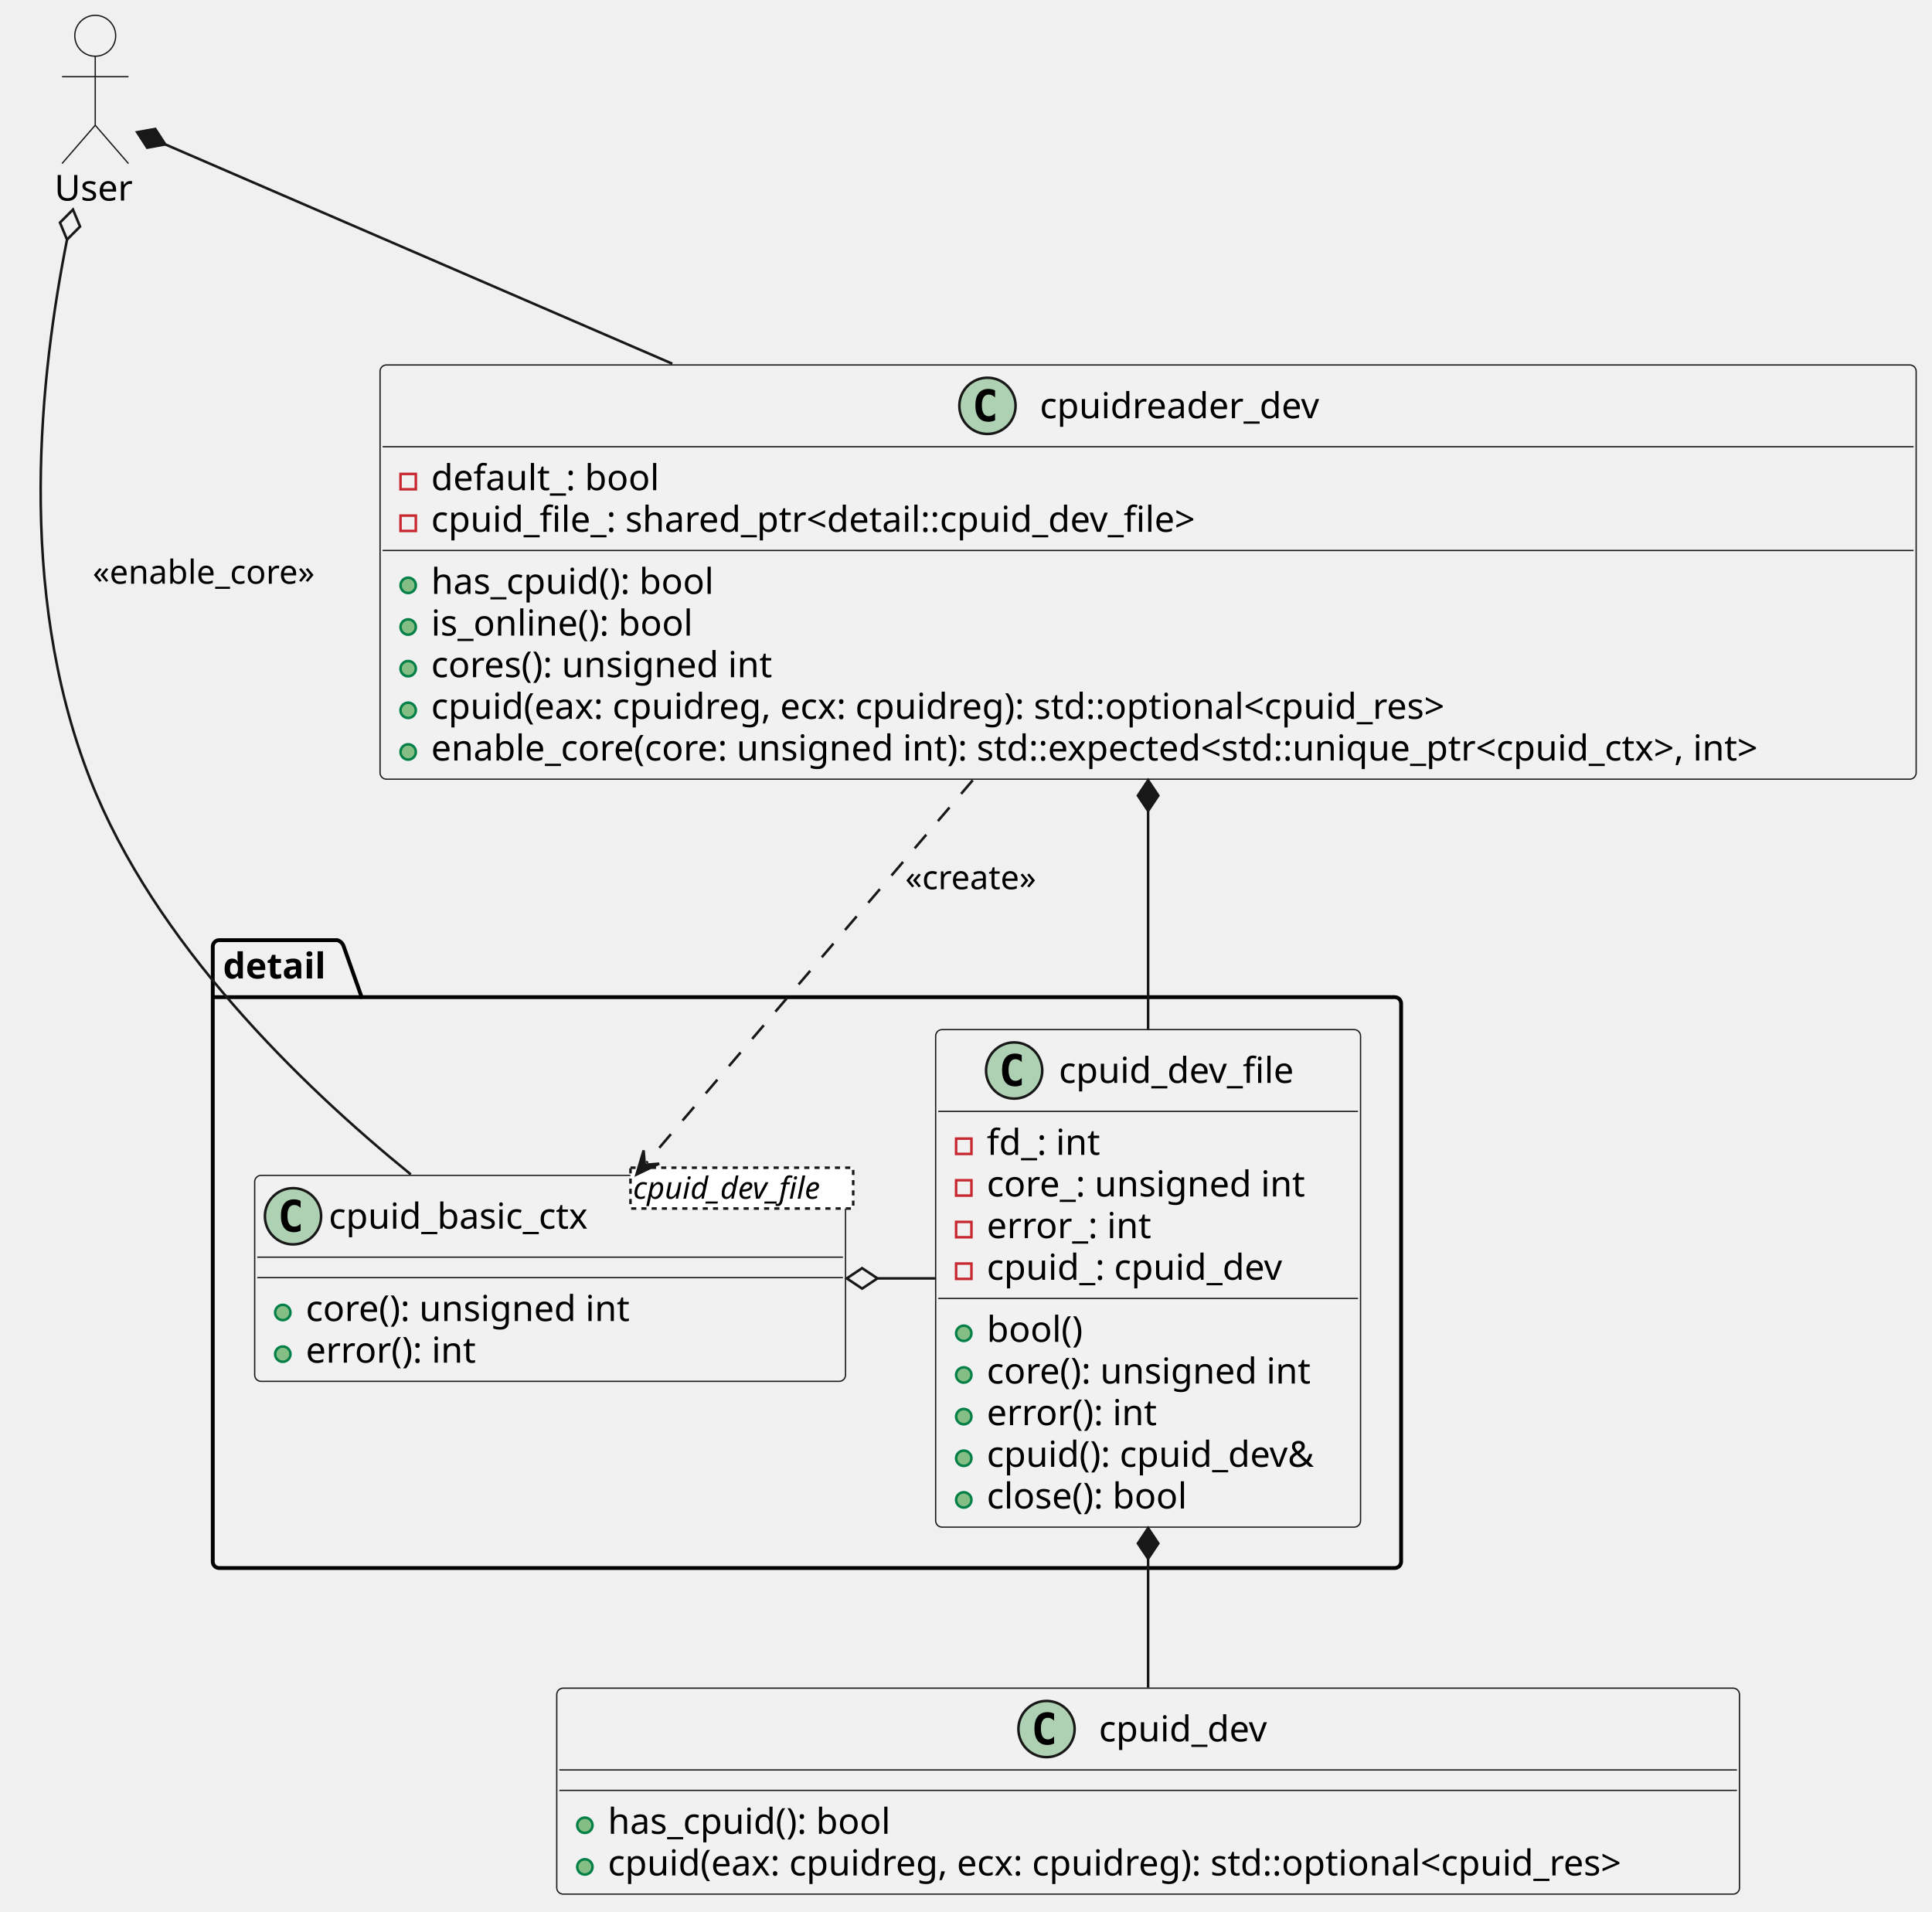
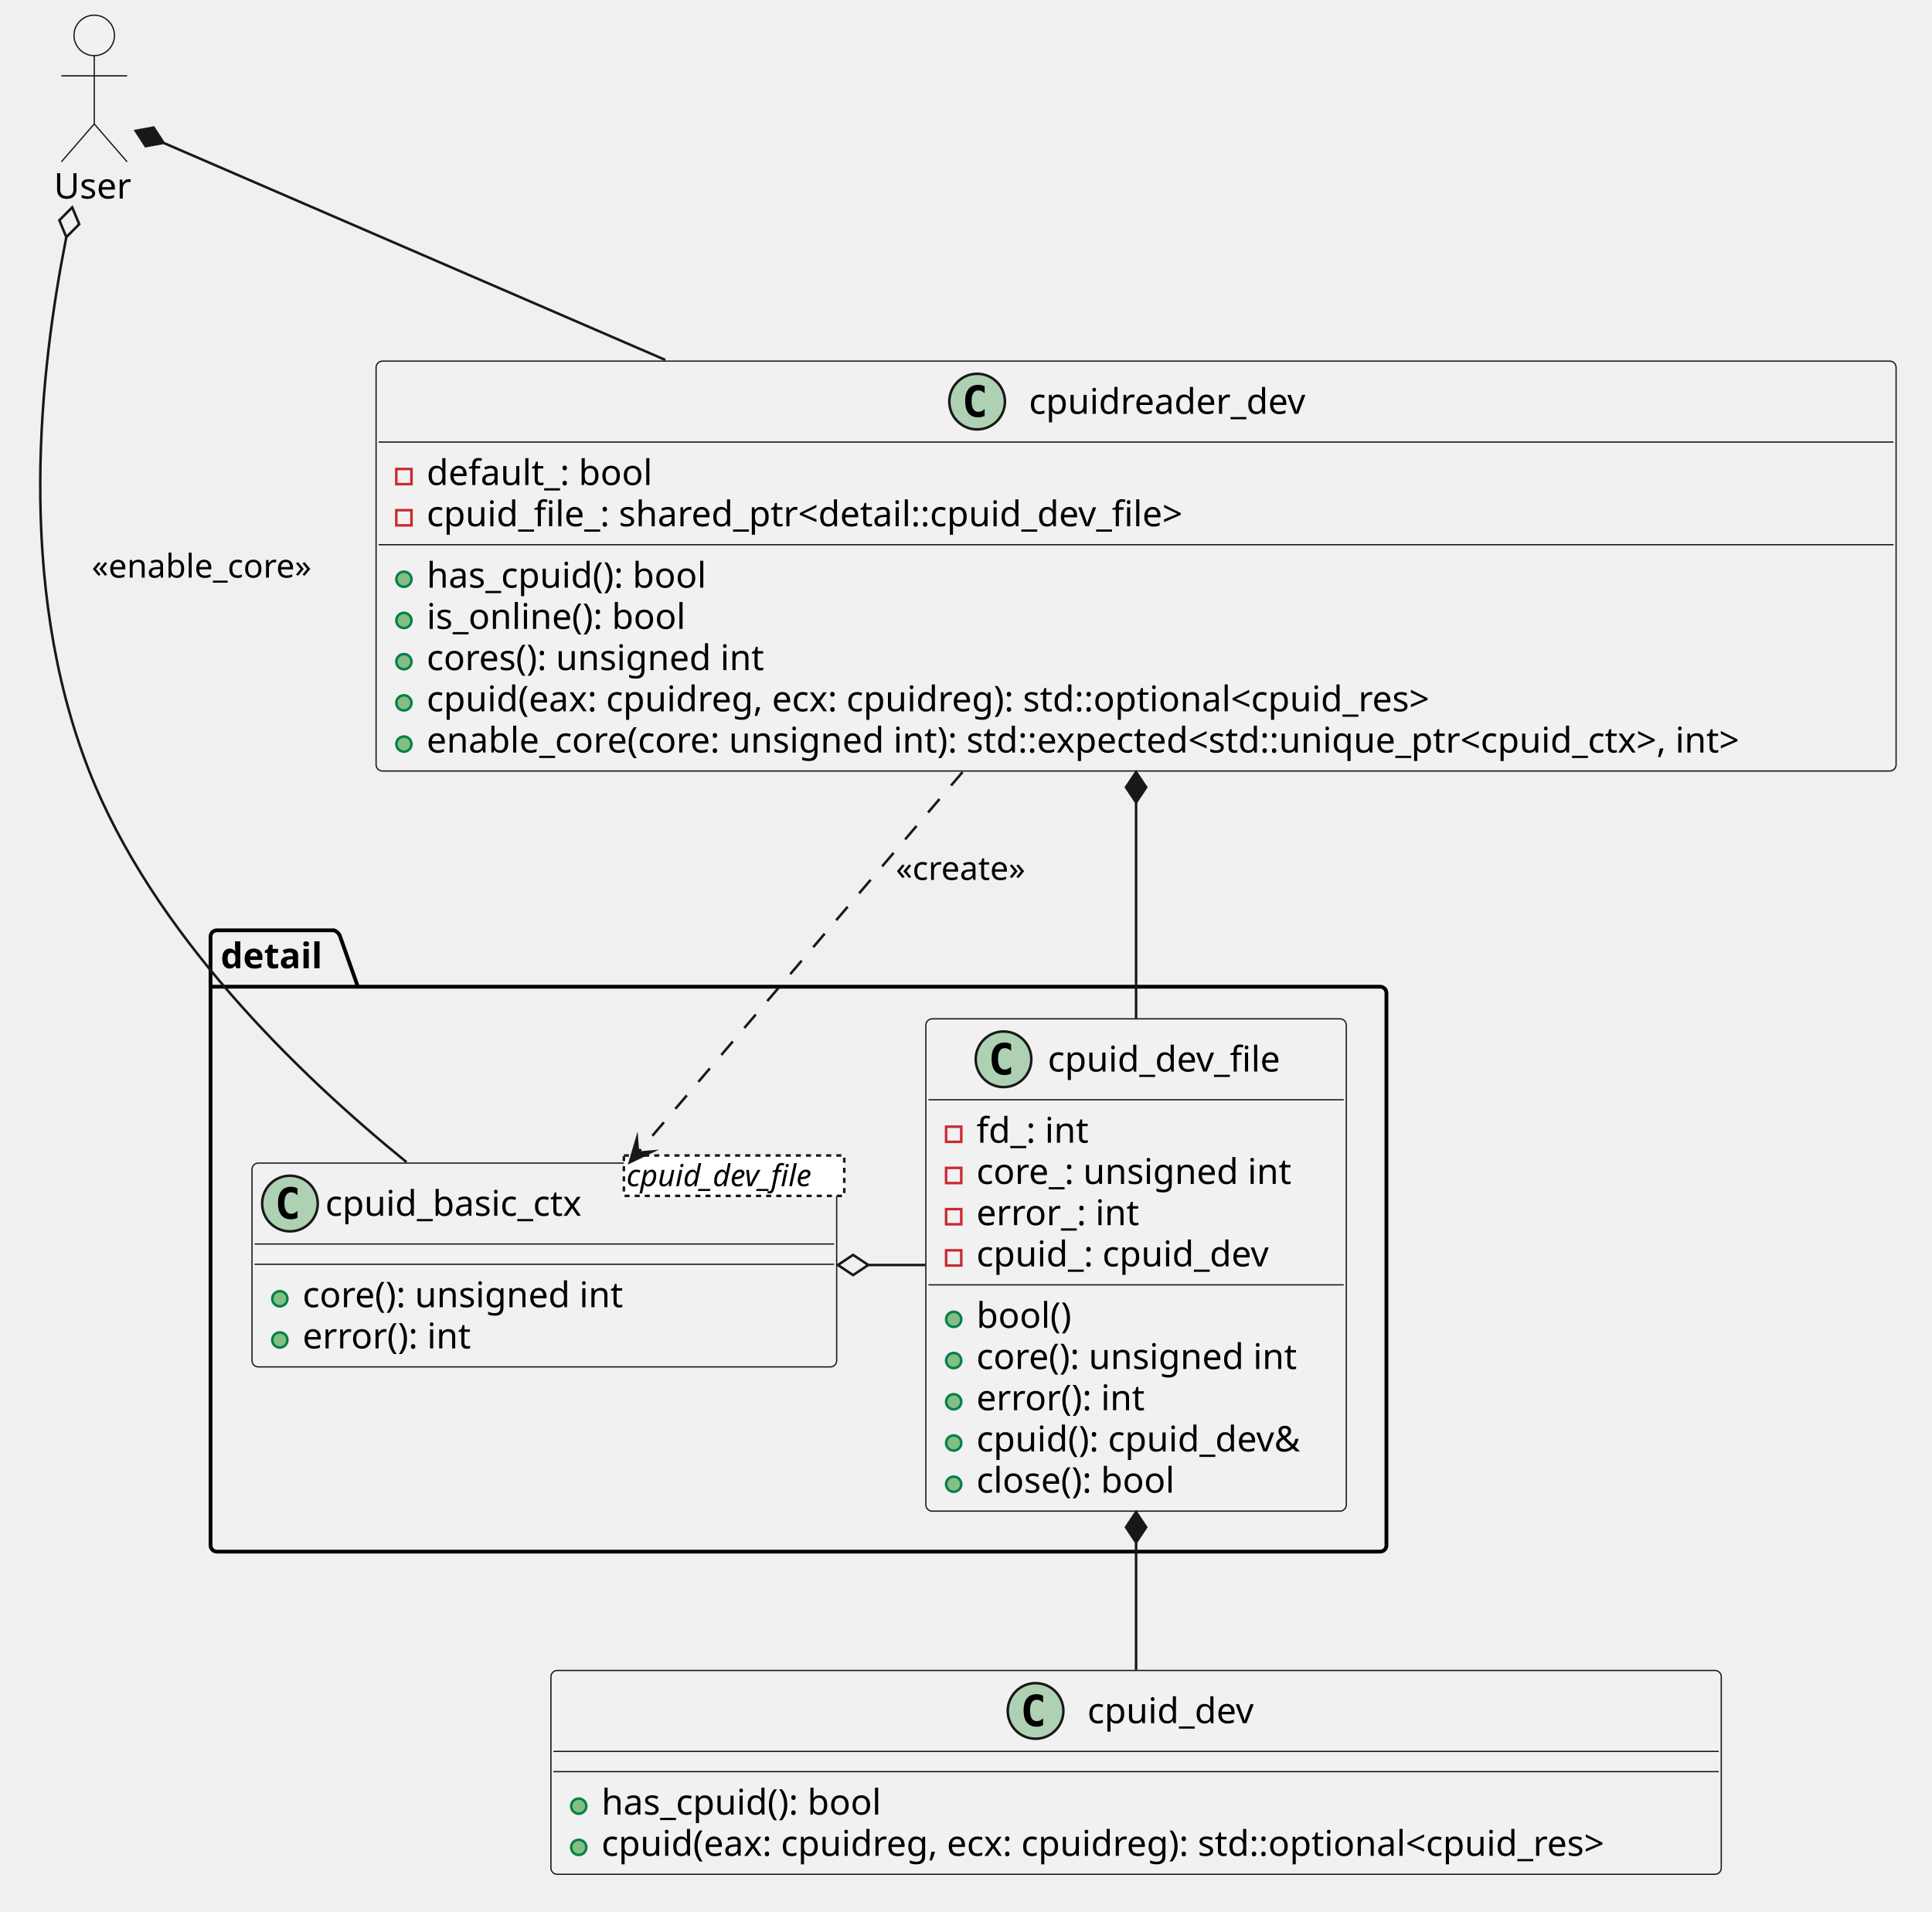
- <svg xmlns="http://www.w3.org/2000/svg" contentStyleType="text/css" data-diagram-type="CLASS" height="748px" preserveAspectRatio="none" style="width:756px;height:748px;background:#FFFFFF;" version="1.1" viewBox="0 0 756 748" width="756px" zoomAndPan="magnify">
+ <svg xmlns="http://www.w3.org/2000/svg" version="1.1" data-diagram-type="CLASS" style="width:764px;height:756px;background:#FFFFFF;" width="764px" height="756px" viewBox="0 0 764 756" zoomAndPan="magnify" preserveAspectRatio="none" contentStyleType="text/css">
  <defs />
-   <g>
-     <g class="cluster" data-entity="detail" data-source-line="3" data-uid="ent0002" id="cluster_detail">
-       <path d="M85.76,367.87 L132.014,367.87 A3.75,3.75 0 0 1 134.514,370.37 L141.514,390.167 L545.76,390.167 A2.5,2.5 0 0 1 548.26,392.667 L548.26,611.05 A2.5,2.5 0 0 1 545.76,613.55 L85.76,613.55 A2.5,2.5 0 0 1 83.26,611.05 L83.26,370.37 A2.5,2.5 0 0 1 85.76,367.87" fill="none" style="stroke:#000000;stroke-width:1.5;" />
-       <line style="stroke:#000000;stroke-width:1.5;" x1="83.26" x2="141.514" y1="390.167" y2="390.167" />
-       <text fill="#000000" font-family="sans-serif" font-size="14" font-weight="bold" lengthAdjust="spacing" textLength="45.254" x="87.26" y="382.865">detail</text>
+   <g font-family="sans-serif" lengthAdjust="spacing">
+     <g class="cluster" data-qualified-name="detail" id="ent0001" data-source-line="4">
+       <path d="M85.76,367.87 L132.014,367.87 A3.75,3.75 0 0 1 134.514,370.37 L141.514,390.167 L545.76,390.167 A2.5,2.5 0 0 1 548.26,392.667 L548.26,611.05 A2.5,2.5 0 0 1 545.76,613.55 L85.76,613.55 A2.5,2.5 0 0 1 83.26,611.05 L83.26,370.37 A2.5,2.5 0 0 1 85.76,367.87" style="stroke:#000;stroke-width:1.5;" fill="none" />
+       <line x1="83.26" y1="390.167" x2="141.514" y2="390.167" style="stroke:#000;stroke-width:1.5;" />
+       <text x="87.26" y="382.865" fill="#000" font-size="14" textLength="45.254" font-weight="700">detail</text>
    </g>
-     <g class="entity" data-entity="cpuid_dev_file" data-source-line="5" data-uid="ent0003" id="entity_cpuid_dev_file">
-       <rect fill="#F1F1F1" height="194.672" rx="2.5" ry="2.5" style="stroke:#181818;stroke-width:0.5;" width="166.26" x="366.13" y="402.87" />
-       <ellipse cx="396.844" cy="418.87" fill="#ADD1B2" rx="11" ry="11" style="stroke:#181818;stroke-width:1;" />
-       <path d="M399.813,424.511 Q399.235,424.808 398.594,424.948 Q397.953,425.104 397.25,425.104 Q394.75,425.104 393.422,423.464 Q392.11,421.808 392.11,418.683 Q392.11,415.558 393.422,413.901 Q394.75,412.245 397.25,412.245 Q397.953,412.245 398.594,412.401 Q399.25,412.558 399.813,412.854 L399.813,415.573 Q399.188,414.995 398.594,414.729 Q398,414.448 397.375,414.448 Q396.031,414.448 395.344,415.526 Q394.656,416.589 394.656,418.683 Q394.656,420.776 395.344,421.854 Q396.031,422.917 397.375,422.917 Q398,422.917 398.594,422.651 Q399.188,422.37 399.813,421.792 L399.813,424.511 Z " fill="#000000" />
-       <text fill="#000000" font-family="sans-serif" font-size="14" lengthAdjust="spacing" textLength="99.34" x="414.336" y="423.717">cpuid_dev_file</text>
-       <line style="stroke:#181818;stroke-width:0.5;" x1="367.13" x2="531.39" y1="434.87" y2="434.87" />
-       <rect fill="none" height="6" style="stroke:#C82930;stroke-width:1;" width="6" x="374.13" y="445.518" />
-       <text fill="#000000" font-family="sans-serif" font-size="14" lengthAdjust="spacing" textLength="48.234" x="386.13" y="451.865">fd_: int</text>
-       <rect fill="none" height="6" style="stroke:#C82930;stroke-width:1;" width="6" x="374.13" y="461.815" />
-       <text fill="#000000" font-family="sans-serif" font-size="14" lengthAdjust="spacing" textLength="133.69" x="386.13" y="468.162">core_: unsigned int</text>
-       <rect fill="none" height="6" style="stroke:#C82930;stroke-width:1;" width="6" x="374.13" y="478.112" />
-       <text fill="#000000" font-family="sans-serif" font-size="14" lengthAdjust="spacing" textLength="68.865" x="386.13" y="484.459">error_: int</text>
-       <rect fill="none" height="6" style="stroke:#C82930;stroke-width:1;" width="6" x="374.13" y="494.409" />
-       <text fill="#000000" font-family="sans-serif" font-size="14" lengthAdjust="spacing" textLength="125.419" x="386.13" y="500.756">cpuid_: cpuid_dev</text>
-       <line style="stroke:#181818;stroke-width:0.5;" x1="367.13" x2="531.39" y1="508.058" y2="508.058" />
-       <ellipse cx="377.13" cy="521.706" fill="#84BE84" rx="3" ry="3" style="stroke:#038048;stroke-width:1;" />
-       <text fill="#000000" font-family="sans-serif" font-size="14" lengthAdjust="spacing" textLength="40.831" x="386.13" y="525.053">bool()</text>
-       <ellipse cx="377.13" cy="538.003" fill="#84BE84" rx="3" ry="3" style="stroke:#038048;stroke-width:1;" />
-       <text fill="#000000" font-family="sans-serif" font-size="14" lengthAdjust="spacing" textLength="137.614" x="386.13" y="541.35">core(): unsigned int</text>
-       <ellipse cx="377.13" cy="554.3" fill="#84BE84" rx="3" ry="3" style="stroke:#038048;stroke-width:1;" />
-       <text fill="#000000" font-family="sans-serif" font-size="14" lengthAdjust="spacing" textLength="72.789" x="386.13" y="557.646">error(): int</text>
-       <ellipse cx="377.13" cy="570.597" fill="#84BE84" rx="3" ry="3" style="stroke:#038048;stroke-width:1;" />
-       <text fill="#000000" font-family="sans-serif" font-size="14" lengthAdjust="spacing" textLength="140.26" x="386.13" y="573.943">cpuid(): cpuid_dev&amp;</text>
-       <ellipse cx="377.13" cy="586.893" fill="#84BE84" rx="3" ry="3" style="stroke:#038048;stroke-width:1;" />
-       <text fill="#000000" font-family="sans-serif" font-size="14" lengthAdjust="spacing" textLength="86.058" x="386.13" y="590.24">close(): bool</text>
+     <g class="entity" data-qualified-name="detail.cpuid_dev_file" id="ent0002" data-source-line="6">
+       <rect x="366.13" y="402.87" width="166.26" height="194.672" fill="#F1F1F1" style="stroke:#181818;stroke-width:0.5;" rx="2.5" ry="2.5" />
+       <ellipse cx="396.844" cy="418.87" rx="11" ry="11" fill="#ADD1B2" style="stroke:#181818;stroke-width:1;" />
+       <path d="M399.813,424.511 Q399.235,424.808 398.594,424.948 Q397.953,425.104 397.25,425.104 Q394.75,425.104 393.422,423.464 Q392.11,421.808 392.11,418.683 Q392.11,415.558 393.422,413.901 Q394.75,412.245 397.25,412.245 Q397.953,412.245 398.594,412.401 Q399.25,412.558 399.813,412.854 L399.813,415.573 Q399.188,414.995 398.594,414.729 Q398,414.448 397.375,414.448 Q396.031,414.448 395.344,415.526 Q394.656,416.589 394.656,418.683 Q394.656,420.776 395.344,421.854 Q396.031,422.917 397.375,422.917 Q398,422.917 398.594,422.651 Q399.188,422.37 399.813,421.792 L399.813,424.511 Z " fill="#000" />
+       <text x="414.336" y="423.717" fill="#000" font-size="14" textLength="99.34">cpuid_dev_file</text>
+       <line x1="367.13" y1="434.87" x2="531.39" y2="434.87" style="stroke:#181818;stroke-width:0.5;" />
+       <g data-visibility-modifier="PRIVATE_FIELD">
+         <rect x="374.13" y="445.518" width="6" height="6" fill="none" style="stroke:#C82930;stroke-width:1;" />
+       </g>
+       <text x="386.13" y="451.865" fill="#000" font-size="14" textLength="48.234">fd_: int</text>
+       <g data-visibility-modifier="PRIVATE_FIELD">
+         <rect x="374.13" y="461.815" width="6" height="6" fill="none" style="stroke:#C82930;stroke-width:1;" />
+       </g>
+       <text x="386.13" y="468.162" fill="#000" font-size="14" textLength="133.69">core_: unsigned int</text>
+       <g data-visibility-modifier="PRIVATE_FIELD">
+         <rect x="374.13" y="478.112" width="6" height="6" fill="none" style="stroke:#C82930;stroke-width:1;" />
+       </g>
+       <text x="386.13" y="484.459" fill="#000" font-size="14" textLength="68.865">error_: int</text>
+       <g data-visibility-modifier="PRIVATE_FIELD">
+         <rect x="374.13" y="494.409" width="6" height="6" fill="none" style="stroke:#C82930;stroke-width:1;" />
+       </g>
+       <text x="386.13" y="500.756" fill="#000" font-size="14" textLength="125.419">cpuid_: cpuid_dev</text>
+       <line x1="367.13" y1="508.058" x2="531.39" y2="508.058" style="stroke:#181818;stroke-width:0.5;" />
+       <g data-visibility-modifier="PUBLIC_METHOD">
+         <ellipse cx="377.13" cy="521.706" rx="3" ry="3" fill="#84BE84" style="stroke:#038048;stroke-width:1;" />
+       </g>
+       <text x="386.13" y="525.053" fill="#000" font-size="14" textLength="40.831">bool()</text>
+       <g data-visibility-modifier="PUBLIC_METHOD">
+         <ellipse cx="377.13" cy="538.003" rx="3" ry="3" fill="#84BE84" style="stroke:#038048;stroke-width:1;" />
+       </g>
+       <text x="386.13" y="541.349" fill="#000" font-size="14" textLength="137.614">core(): unsigned int</text>
+       <g data-visibility-modifier="PUBLIC_METHOD">
+         <ellipse cx="377.13" cy="554.3" rx="3" ry="3" fill="#84BE84" style="stroke:#038048;stroke-width:1;" />
+       </g>
+       <text x="386.13" y="557.646" fill="#000" font-size="14" textLength="72.789">error(): int</text>
+       <g data-visibility-modifier="PUBLIC_METHOD">
+         <ellipse cx="377.13" cy="570.597" rx="3" ry="3" fill="#84BE84" style="stroke:#038048;stroke-width:1;" />
+       </g>
+       <text x="386.13" y="573.943" fill="#000" font-size="14" textLength="140.26">cpuid(): cpuid_dev&amp;</text>
+       <g data-visibility-modifier="PUBLIC_METHOD">
+         <ellipse cx="377.13" cy="586.893" rx="3" ry="3" fill="#84BE84" style="stroke:#038048;stroke-width:1;" />
+       </g>
+       <text x="386.13" y="590.24" fill="#000" font-size="14" textLength="86.058">close(): bool</text>
    </g>
-     <g class="entity" data-entity="cpuid_basic_ctx" data-source-line="17" data-uid="ent0004" id="entity_cpuid_basic_ctx">
-       <rect fill="#F1F1F1" height="80.594" rx="2.5" ry="2.5" style="stroke:#181818;stroke-width:0.5;" width="231.2" x="99.66" y="459.91" />
-       <ellipse cx="114.66" cy="475.91" fill="#ADD1B2" rx="11" ry="11" style="stroke:#181818;stroke-width:1;" />
-       <path d="M117.629,481.551 Q117.051,481.848 116.41,481.988 Q115.769,482.144 115.066,482.144 Q112.566,482.144 111.238,480.504 Q109.926,478.848 109.926,475.723 Q109.926,472.598 111.238,470.941 Q112.566,469.285 115.066,469.285 Q115.769,469.285 116.41,469.441 Q117.066,469.598 117.629,469.894 L117.629,472.613 Q117.004,472.035 116.41,471.769 Q115.816,471.488 115.191,471.488 Q113.847,471.488 113.16,472.566 Q112.472,473.629 112.472,475.723 Q112.472,477.816 113.16,478.894 Q113.847,479.957 115.191,479.957 Q115.816,479.957 116.41,479.691 Q117.004,479.41 117.629,478.832 L117.629,481.551 Z " fill="#000000" />
-       <text fill="#000000" font-family="sans-serif" font-size="14" lengthAdjust="spacing" textLength="110.052" x="128.66" y="480.757">cpuid_basic_ctx</text>
-       <rect fill="#FFFFFF" height="15.969" style="stroke:#181818;stroke-width:1;stroke-dasharray:2,2;" width="87.148" x="246.712" y="456.91" />
-       <text fill="#000000" font-family="sans-serif" font-size="12" font-style="italic" lengthAdjust="spacing" textLength="85.148" x="247.712" y="469.049">cpuid_dev_file</text>
-       <line style="stroke:#181818;stroke-width:0.5;" x1="100.66" x2="329.86" y1="491.91" y2="491.91" />
-       <line style="stroke:#181818;stroke-width:0.5;" x1="100.66" x2="329.86" y1="499.91" y2="499.91" />
-       <ellipse cx="110.66" cy="513.558" fill="#84BE84" rx="3" ry="3" style="stroke:#038048;stroke-width:1;" />
-       <text fill="#000000" font-family="sans-serif" font-size="14" lengthAdjust="spacing" textLength="137.614" x="119.66" y="516.905">core(): unsigned int</text>
-       <ellipse cx="110.66" cy="529.855" fill="#84BE84" rx="3" ry="3" style="stroke:#038048;stroke-width:1;" />
-       <text fill="#000000" font-family="sans-serif" font-size="14" lengthAdjust="spacing" textLength="72.789" x="119.66" y="533.202">error(): int</text>
+     <g class="entity" data-qualified-name="detail.cpuid_basic_ctx" id="ent0003" data-source-line="18">
+       <rect x="99.66" y="459.91" width="231.2" height="80.594" fill="#F1F1F1" style="stroke:#181818;stroke-width:0.5;" rx="2.5" ry="2.5" />
+       <ellipse cx="114.66" cy="475.91" rx="11" ry="11" fill="#ADD1B2" style="stroke:#181818;stroke-width:1;" />
+       <path d="M117.629,481.551 Q117.051,481.847 116.41,481.988 Q115.769,482.144 115.066,482.144 Q112.566,482.144 111.238,480.504 Q109.926,478.847 109.926,475.722 Q109.926,472.597 111.238,470.941 Q112.566,469.285 115.066,469.285 Q115.769,469.285 116.41,469.441 Q117.066,469.597 117.629,469.894 L117.629,472.613 Q117.004,472.035 116.41,471.769 Q115.816,471.488 115.191,471.488 Q113.848,471.488 113.16,472.566 Q112.473,473.629 112.473,475.722 Q112.473,477.816 113.16,478.894 Q113.848,479.957 115.191,479.957 Q115.816,479.957 116.41,479.691 Q117.004,479.41 117.629,478.832 L117.629,481.551 Z " fill="#000" />
+       <text x="128.66" y="480.757" fill="#000" font-size="14" textLength="110.052">cpuid_basic_ctx</text>
+       <rect x="246.712" y="456.91" width="87.148" height="15.969" fill="#FFF" style="stroke:#181818;stroke-width:1;stroke-dasharray:2,2;" />
+       <text x="247.712" y="469.049" fill="#000" font-size="12" textLength="85.148" font-style="italic">cpuid_dev_file</text>
+       <line x1="100.66" y1="491.91" x2="329.86" y2="491.91" style="stroke:#181818;stroke-width:0.5;" />
+       <line x1="100.66" y1="499.91" x2="329.86" y2="499.91" style="stroke:#181818;stroke-width:0.5;" />
+       <g data-visibility-modifier="PUBLIC_METHOD">
+         <ellipse cx="110.66" cy="513.558" rx="3" ry="3" fill="#84BE84" style="stroke:#038048;stroke-width:1;" />
+       </g>
+       <text x="119.66" y="516.905" fill="#000" font-size="14" textLength="137.614">core(): unsigned int</text>
+       <g data-visibility-modifier="PUBLIC_METHOD">
+         <ellipse cx="110.66" cy="529.855" rx="3" ry="3" fill="#84BE84" style="stroke:#038048;stroke-width:1;" />
+       </g>
+       <text x="119.66" y="533.202" fill="#000" font-size="14" textLength="72.789">error(): int</text>
    </g>
-     <g class="entity" data-entity="cpuid_dev" data-source-line="24" data-uid="ent0005" id="entity_cpuid_dev">
-       <rect fill="#F1F1F1" height="80.594" rx="2.5" ry="2.5" style="stroke:#181818;stroke-width:0.5;" width="462.81" x="217.86" y="660.55" />
-       <ellipse cx="409.505" cy="676.55" fill="#ADD1B2" rx="11" ry="11" style="stroke:#181818;stroke-width:1;" />
-       <path d="M412.474,682.191 Q411.896,682.487 411.255,682.628 Q410.615,682.784 409.912,682.784 Q407.412,682.784 406.084,681.144 Q404.771,679.487 404.771,676.362 Q404.771,673.237 406.084,671.581 Q407.412,669.925 409.912,669.925 Q410.615,669.925 411.255,670.081 Q411.912,670.237 412.474,670.534 L412.474,673.253 Q411.849,672.675 411.255,672.409 Q410.662,672.128 410.037,672.128 Q408.693,672.128 408.005,673.206 Q407.318,674.269 407.318,676.362 Q407.318,678.456 408.005,679.534 Q408.693,680.597 410.037,680.597 Q410.662,680.597 411.255,680.331 Q411.849,680.05 412.474,679.472 L412.474,682.191 Z " fill="#000000" />
-       <text fill="#000000" font-family="sans-serif" font-size="14" lengthAdjust="spacing" textLength="71.019" x="430.005" y="681.397">cpuid_dev</text>
-       <line style="stroke:#181818;stroke-width:0.5;" x1="218.86" x2="679.67" y1="692.55" y2="692.55" />
-       <line style="stroke:#181818;stroke-width:0.5;" x1="218.86" x2="679.67" y1="700.55" y2="700.55" />
-       <ellipse cx="228.86" cy="714.198" fill="#84BE84" rx="3" ry="3" style="stroke:#038048;stroke-width:1;" />
-       <text fill="#000000" font-family="sans-serif" font-size="14" lengthAdjust="spacing" textLength="119.978" x="237.86" y="717.545">has_cpuid(): bool</text>
-       <ellipse cx="228.86" cy="730.495" fill="#84BE84" rx="3" ry="3" style="stroke:#038048;stroke-width:1;" />
-       <text fill="#000000" font-family="sans-serif" font-size="14" lengthAdjust="spacing" textLength="436.81" x="237.86" y="733.842">cpuid(eax: cpuidreg, ecx: cpuidreg): std::optional&lt;cpuid_res&gt;</text>
+     <g class="entity" data-qualified-name="cpuid_dev" id="ent0004" data-source-line="25">
+       <rect x="217.86" y="660.55" width="462.81" height="80.594" fill="#F1F1F1" style="stroke:#181818;stroke-width:0.5;" rx="2.5" ry="2.5" />
+       <ellipse cx="409.506" cy="676.55" rx="11" ry="11" fill="#ADD1B2" style="stroke:#181818;stroke-width:1;" />
+       <path d="M412.474,682.191 Q411.896,682.488 411.256,682.628 Q410.615,682.784 409.912,682.784 Q407.412,682.784 406.084,681.144 Q404.771,679.488 404.771,676.363 Q404.771,673.238 406.084,671.581 Q407.412,669.925 409.912,669.925 Q410.615,669.925 411.256,670.081 Q411.912,670.238 412.474,670.534 L412.474,673.253 Q411.849,672.675 411.256,672.409 Q410.662,672.128 410.037,672.128 Q408.693,672.128 408.006,673.206 Q407.318,674.269 407.318,676.363 Q407.318,678.456 408.006,679.534 Q408.693,680.597 410.037,680.597 Q410.662,680.597 411.256,680.331 Q411.849,680.05 412.474,679.472 L412.474,682.191 Z " fill="#000" />
+       <text x="430.006" y="681.397" fill="#000" font-size="14" textLength="71.019">cpuid_dev</text>
+       <line x1="218.86" y1="692.55" x2="679.67" y2="692.55" style="stroke:#181818;stroke-width:0.5;" />
+       <line x1="218.86" y1="700.55" x2="679.67" y2="700.55" style="stroke:#181818;stroke-width:0.5;" />
+       <g data-visibility-modifier="PUBLIC_METHOD">
+         <ellipse cx="228.86" cy="714.198" rx="3" ry="3" fill="#84BE84" style="stroke:#038048;stroke-width:1;" />
+       </g>
+       <text x="237.86" y="717.545" fill="#000" font-size="14" textLength="119.978">has_cpuid(): bool</text>
+       <g data-visibility-modifier="PUBLIC_METHOD">
+         <ellipse cx="228.86" cy="730.495" rx="3" ry="3" fill="#84BE84" style="stroke:#038048;stroke-width:1;" />
+       </g>
+       <text x="237.86" y="733.842" fill="#000" font-size="14" textLength="436.81">cpuid(eax: cpuidreg, ecx: cpuidreg): std::optional&lt;cpuid_res&gt;</text>
    </g>
-     <g class="entity" data-entity="cpuidreader_dev" data-source-line="29" data-uid="ent0006" id="entity_cpuidreader_dev">
-       <rect fill="#F1F1F1" height="162.078" rx="2.5" ry="2.5" style="stroke:#181818;stroke-width:0.5;" width="601.08" x="148.72" y="142.8" />
-       <ellipse cx="386.399" cy="158.8" fill="#ADD1B2" rx="11" ry="11" style="stroke:#181818;stroke-width:1;" />
-       <path d="M389.368,164.441 Q388.789,164.738 388.149,164.878 Q387.508,165.034 386.805,165.034 Q384.305,165.034 382.977,163.394 Q381.664,161.738 381.664,158.613 Q381.664,155.488 382.977,153.831 Q384.305,152.175 386.805,152.175 Q387.508,152.175 388.149,152.331 Q388.805,152.488 389.368,152.784 L389.368,155.503 Q388.743,154.925 388.149,154.659 Q387.555,154.378 386.93,154.378 Q385.586,154.378 384.899,155.456 Q384.211,156.519 384.211,158.613 Q384.211,160.706 384.899,161.784 Q385.586,162.847 386.93,162.847 Q387.555,162.847 388.149,162.581 Q388.743,162.3 389.368,161.722 L389.368,164.441 Z " fill="#000000" />
-       <text fill="#000000" font-family="sans-serif" font-size="14" lengthAdjust="spacing" textLength="117.223" x="406.899" y="163.647">cpuidreader_dev</text>
-       <line style="stroke:#181818;stroke-width:0.5;" x1="149.72" x2="748.8" y1="174.8" y2="174.8" />
-       <rect fill="none" height="6" style="stroke:#C82930;stroke-width:1;" width="6" x="156.72" y="185.448" />
-       <text fill="#000000" font-family="sans-serif" font-size="14" lengthAdjust="spacing" textLength="95.334" x="168.72" y="191.795">default_: bool</text>
-       <rect fill="none" height="6" style="stroke:#C82930;stroke-width:1;" width="6" x="156.72" y="201.745" />
-       <text fill="#000000" font-family="sans-serif" font-size="14" lengthAdjust="spacing" textLength="329.438" x="168.72" y="208.092">cpuid_file_: shared_ptr&lt;detail::cpuid_dev_file&gt;</text>
-       <line style="stroke:#181818;stroke-width:0.5;" x1="149.72" x2="748.8" y1="215.394" y2="215.394" />
-       <ellipse cx="159.72" cy="229.042" fill="#84BE84" rx="3" ry="3" style="stroke:#038048;stroke-width:1;" />
-       <text fill="#000000" font-family="sans-serif" font-size="14" lengthAdjust="spacing" textLength="119.978" x="168.72" y="232.389">has_cpuid(): bool</text>
-       <ellipse cx="159.72" cy="245.339" fill="#84BE84" rx="3" ry="3" style="stroke:#038048;stroke-width:1;" />
-       <text fill="#000000" font-family="sans-serif" font-size="14" lengthAdjust="spacing" textLength="110.886" x="168.72" y="248.686">is_online(): bool</text>
-       <ellipse cx="159.72" cy="261.636" fill="#84BE84" rx="3" ry="3" style="stroke:#038048;stroke-width:1;" />
-       <text fill="#000000" font-family="sans-serif" font-size="14" lengthAdjust="spacing" textLength="144.908" x="168.72" y="264.983">cores(): unsigned int</text>
-       <ellipse cx="159.72" cy="277.933" fill="#84BE84" rx="3" ry="3" style="stroke:#038048;stroke-width:1;" />
-       <text fill="#000000" font-family="sans-serif" font-size="14" lengthAdjust="spacing" textLength="436.81" x="168.72" y="281.279">cpuid(eax: cpuidreg, ecx: cpuidreg): std::optional&lt;cpuid_res&gt;</text>
-       <ellipse cx="159.72" cy="294.23" fill="#84BE84" rx="3" ry="3" style="stroke:#038048;stroke-width:1;" />
-       <text fill="#000000" font-family="sans-serif" font-size="14" lengthAdjust="spacing" textLength="575.08" x="168.72" y="297.576">enable_core(core: unsigned int): std::expected&lt;std::unique_ptr&lt;cpuid_ctx&gt;, int&gt;</text>
+     <g class="entity" data-qualified-name="cpuidreader_dev" id="ent0005" data-source-line="30">
+       <rect x="148.72" y="142.8" width="601.08" height="162.078" fill="#F1F1F1" style="stroke:#181818;stroke-width:0.5;" rx="2.5" ry="2.5" />
+       <ellipse cx="386.399" cy="158.8" rx="11" ry="11" fill="#ADD1B2" style="stroke:#181818;stroke-width:1;" />
+       <path d="M389.367,164.441 Q388.789,164.737 388.149,164.878 Q387.508,165.034 386.805,165.034 Q384.305,165.034 382.977,163.394 Q381.664,161.737 381.664,158.612 Q381.664,155.487 382.977,153.831 Q384.305,152.175 386.805,152.175 Q387.508,152.175 388.149,152.331 Q388.805,152.487 389.367,152.784 L389.367,155.503 Q388.742,154.925 388.149,154.659 Q387.555,154.378 386.93,154.378 Q385.586,154.378 384.899,155.456 Q384.211,156.519 384.211,158.612 Q384.211,160.706 384.899,161.784 Q385.586,162.847 386.93,162.847 Q387.555,162.847 388.149,162.581 Q388.742,162.3 389.367,161.722 L389.367,164.441 Z " fill="#000" />
+       <text x="406.899" y="163.647" fill="#000" font-size="14" textLength="117.223">cpuidreader_dev</text>
+       <line x1="149.72" y1="174.8" x2="748.8" y2="174.8" style="stroke:#181818;stroke-width:0.5;" />
+       <g data-visibility-modifier="PRIVATE_FIELD">
+         <rect x="156.72" y="185.448" width="6" height="6" fill="none" style="stroke:#C82930;stroke-width:1;" />
+       </g>
+       <text x="168.72" y="191.795" fill="#000" font-size="14" textLength="95.334">default_: bool</text>
+       <g data-visibility-modifier="PRIVATE_FIELD">
+         <rect x="156.72" y="201.745" width="6" height="6" fill="none" style="stroke:#C82930;stroke-width:1;" />
+       </g>
+       <text x="168.72" y="208.092" fill="#000" font-size="14" textLength="329.438">cpuid_file_: shared_ptr&lt;detail::cpuid_dev_file&gt;</text>
+       <line x1="149.72" y1="215.394" x2="748.8" y2="215.394" style="stroke:#181818;stroke-width:0.5;" />
+       <g data-visibility-modifier="PUBLIC_METHOD">
+         <ellipse cx="159.72" cy="229.042" rx="3" ry="3" fill="#84BE84" style="stroke:#038048;stroke-width:1;" />
+       </g>
+       <text x="168.72" y="232.389" fill="#000" font-size="14" textLength="119.978">has_cpuid(): bool</text>
+       <g data-visibility-modifier="PUBLIC_METHOD">
+         <ellipse cx="159.72" cy="245.339" rx="3" ry="3" fill="#84BE84" style="stroke:#038048;stroke-width:1;" />
+       </g>
+       <text x="168.72" y="248.686" fill="#000" font-size="14" textLength="110.886">is_online(): bool</text>
+       <g data-visibility-modifier="PUBLIC_METHOD">
+         <ellipse cx="159.72" cy="261.636" rx="3" ry="3" fill="#84BE84" style="stroke:#038048;stroke-width:1;" />
+       </g>
+       <text x="168.72" y="264.983" fill="#000" font-size="14" textLength="144.908">cores(): unsigned int</text>
+       <g data-visibility-modifier="PUBLIC_METHOD">
+         <ellipse cx="159.72" cy="277.933" rx="3" ry="3" fill="#84BE84" style="stroke:#038048;stroke-width:1;" />
+       </g>
+       <text x="168.72" y="281.279" fill="#000" font-size="14" textLength="436.81">cpuid(eax: cpuidreg, ecx: cpuidreg): std::optional&lt;cpuid_res&gt;</text>
+       <g data-visibility-modifier="PUBLIC_METHOD">
+         <ellipse cx="159.72" cy="294.23" rx="3" ry="3" fill="#84BE84" style="stroke:#038048;stroke-width:1;" />
+       </g>
+       <text x="168.72" y="297.576" fill="#000" font-size="14" textLength="575.08">enable_core(core: unsigned int): std::expected&lt;std::unique_ptr&lt;cpuid_ctx&gt;, int&gt;</text>
    </g>
-     <g class="entity" data-entity="User" data-source-line="45" data-uid="ent0011" id="entity_User">
-       <ellipse cx="37.265" cy="14" fill="#F1F1F1" rx="8" ry="8" style="stroke:#181818;stroke-width:0.5;" />
-       <path d="M37.265,22 L37.265,49 M24.265,30 L50.265,30 M37.265,49 L24.265,64 M37.265,49 L50.265,64" fill="none" style="stroke:#181818;stroke-width:0.5;" />
-       <text fill="#000000" font-family="sans-serif" font-size="14" lengthAdjust="spacing" textLength="31.91" x="21.31" y="78.495">User</text>
+     <g class="entity" data-qualified-name="User" id="ent0010" data-source-line="46">
+       <ellipse cx="37.265" cy="14" rx="8" ry="8" fill="#F1F1F1" style="stroke:#181818;stroke-width:0.5;" />
+       <path d="M37.265,22 L37.265,49 M24.265,30 L50.265,30 M37.265,49 L24.265,64 M37.265,49 L50.265,64" style="stroke:#181818;stroke-width:0.5;" fill="none" />
+       <text x="21.31" y="78.495" fill="#000" font-size="14" textLength="31.91">User</text>
    </g>
-     <g class="link" data-entity-1="cpuid_dev_file" data-entity-2="cpuid_dev" data-source-line="39" data-uid="lnk7" id="link_cpuid_dev_file_cpuid_dev">
-       <path codeLine="39" d="M449.26,609.91 C449.26,632.01 449.26,642.28 449.26,660.35" fill="none" id="cpuid_dev_file-backto-cpuid_dev" style="stroke:#181818;stroke-width:1;" />
-       <polygon fill="#181818" points="449.26,597.91,445.26,603.91,449.26,609.91,453.26,603.91,449.26,597.91" style="stroke:#181818;stroke-width:1;" />
+     <g class="link" data-entity-1="ent0002" data-entity-2="ent0004" id="lnk6" data-source-line="40" data-link-type="composition">
+       <path d="M449.26,609.91 C449.26,632.01 449.26,642.28 449.26,660.35" style="stroke:#181818;stroke-width:1;" fill="none" id="cpuid_dev_file-backto-cpuid_dev" codeLine="40" />
+       <polygon points="449.26,597.91,445.26,603.91,449.26,609.91,453.26,603.91,449.26,597.91" fill="#181818" style="stroke:#181818;stroke-width:1;stroke-linejoin:miter;stroke-miterlimit:10;" />
    </g>
-     <g class="link" data-entity-1="cpuidreader_dev" data-entity-2="cpuid_basic_ctx" data-source-line="40" data-uid="lnk8" id="link_cpuidreader_dev_cpuid_basic_ctx">
-       <path codeLine="40" d="M380.63,305.3 C337.35,356.06 287.223,414.825 252.953,455.014" fill="none" id="cpuidreader_dev-to-cpuid_basic_ctx" style="stroke:#181818;stroke-width:1;stroke-dasharray:7,7;" />
-       <polygon fill="#181818" points="249.06,459.58,257.943,455.327,252.304,455.775,251.856,450.136,249.06,459.58" style="stroke:#181818;stroke-width:1;" />
-       <text fill="#000000" font-family="sans-serif" font-size="13" lengthAdjust="spacing" textLength="57.459" x="354.22" y="347.937">«create»</text>
+     <g class="link" data-entity-1="ent0005" data-entity-2="ent0003" id="lnk7" data-source-line="41" data-link-type="dependency">
+       <path d="M380.63,305.3 C337.35,356.06 286.574,415.585 252.304,455.775" style="stroke:#181818;stroke-width:1;stroke-dasharray:7,7;" fill="none" id="cpuidreader_dev-to-cpuid_basic_ctx" codeLine="41" />
+       <polygon points="249.06,459.58,257.943,455.327,252.304,455.775,251.856,450.136,249.06,459.58" fill="#181818" style="stroke:#181818;stroke-width:1;stroke-linejoin:miter;stroke-miterlimit:10;" />
+       <text x="354.22" y="347.937" fill="#000" font-size="13" textLength="57.459">«create»</text>
    </g>
-     <g class="link" data-entity-1="cpuidreader_dev" data-entity-2="cpuid_dev_file" data-source-line="41" data-uid="lnk9" id="link_cpuidreader_dev_cpuid_dev_file">
-       <path codeLine="41" d="M449.26,317.3 C449.26,347.82 449.26,370.88 449.26,402.73" fill="none" id="cpuidreader_dev-backto-cpuid_dev_file" style="stroke:#181818;stroke-width:1;" />
-       <polygon fill="#181818" points="449.26,305.3,445.26,311.3,449.26,317.3,453.26,311.3,449.26,305.3" style="stroke:#181818;stroke-width:1;" />
+     <g class="link" data-entity-1="ent0005" data-entity-2="ent0002" id="lnk8" data-source-line="42" data-link-type="composition">
+       <path d="M449.26,317.3 C449.26,347.82 449.26,370.88 449.26,402.73" style="stroke:#181818;stroke-width:1;" fill="none" id="cpuidreader_dev-backto-cpuid_dev_file" codeLine="42" />
+       <polygon points="449.26,305.3,445.26,311.3,449.26,317.3,453.26,311.3,449.26,305.3" fill="#181818" style="stroke:#181818;stroke-width:1;stroke-linejoin:miter;stroke-miterlimit:10;" />
    </g>
-     <g class="link" data-entity-1="cpuid_dev_file" data-entity-2="cpuid_basic_ctx" data-source-line="43" data-uid="lnk10" id="link_cpuid_dev_file_cpuid_basic_ctx">
-       <path codeLine="43" d="M365.89,500.21 C354.38,500.21 354.86,500.21 343.35,500.21" fill="none" id="cpuid_dev_file-to-cpuid_basic_ctx" style="stroke:#181818;stroke-width:1;" />
-       <polygon fill="none" points="331.35,500.21,337.35,504.21,343.35,500.21,337.35,496.21,331.35,500.21" style="stroke:#181818;stroke-width:1;" />
+     <g class="link" data-entity-1="ent0002" data-entity-2="ent0003" id="lnk9" data-source-line="44" data-link-type="aggregation">
+       <path d="M365.89,500.21 C354.38,500.21 354.86,500.21 343.35,500.21" style="stroke:#181818;stroke-width:1;" fill="none" id="cpuid_dev_file-to-cpuid_basic_ctx" codeLine="44" />
+       <polygon points="331.35,500.21,337.35,504.21,343.35,500.21,337.35,496.21,331.35,500.21" fill="none" style="stroke:#181818;stroke-width:1;stroke-linejoin:miter;stroke-miterlimit:10;" />
    </g>
-     <g class="link" data-entity-1="User" data-entity-2="cpuidreader_dev" data-source-line="47" data-uid="lnk12" id="link_User_cpuidreader_dev">
-       <path codeLine="47" d="M64.684,56.504 C100.564,72.024 178.57,105.76 263.09,142.32" fill="none" id="User-backto-cpuidreader_dev" style="stroke:#181818;stroke-width:1;" />
-       <polygon fill="#181818" points="53.67,51.74,57.589,57.793,64.684,56.504,60.765,50.451,53.67,51.74" style="stroke:#181818;stroke-width:1;" />
+     <g class="link" data-entity-1="ent0010" data-entity-2="ent0005" id="lnk11" data-source-line="48" data-link-type="composition">
+       <path d="M64.684,56.504 C100.564,72.024 178.57,105.76 263.09,142.32" style="stroke:#181818;stroke-width:1;" fill="none" id="User-backto-cpuidreader_dev" codeLine="48" />
+       <polygon points="53.67,51.74,57.589,57.793,64.684,56.504,60.765,50.451,53.67,51.74" fill="#181818" style="stroke:#181818;stroke-width:1;stroke-linejoin:miter;stroke-miterlimit:10;" />
    </g>
-     <g class="link" data-entity-1="User" data-entity-2="cpuid_basic_ctx" data-source-line="48" data-uid="lnk13" id="link_User_cpuid_basic_ctx">
-       <path codeLine="48" d="M26.23,93.762 C15.94,145.752 6,230.21 35.26,304.87 C60.35,368.88 117.52,424.41 160.75,459.53" fill="none" id="User-backto-cpuid_basic_ctx" style="stroke:#181818;stroke-width:1;" />
-       <polygon fill="none" points="28.56,81.99,23.471,87.099,26.23,93.762,31.319,88.652,28.56,81.99" style="stroke:#181818;stroke-width:1;" />
-       <text fill="#000000" font-family="sans-serif" font-size="13" lengthAdjust="spacing" textLength="94.916" x="36.26" y="228.407">«enable_core»</text>
+     <g class="link" data-entity-1="ent0010" data-entity-2="ent0003" id="lnk12" data-source-line="49" data-link-type="aggregation">
+       <path d="M26.23,93.762 C15.94,145.752 6,230.21 35.26,304.87 C60.35,368.88 117.52,424.41 160.75,459.53" style="stroke:#181818;stroke-width:1;" fill="none" id="User-backto-cpuid_basic_ctx" codeLine="49" />
+       <polygon points="28.56,81.99,23.471,87.099,26.23,93.762,31.319,88.652,28.56,81.99" fill="none" style="stroke:#181818;stroke-width:1;stroke-linejoin:miter;stroke-miterlimit:10;" />
+       <text x="36.26" y="228.407" fill="#000" font-size="13" textLength="94.917">«enable_core»</text>
    </g>
  </g>
</svg>
